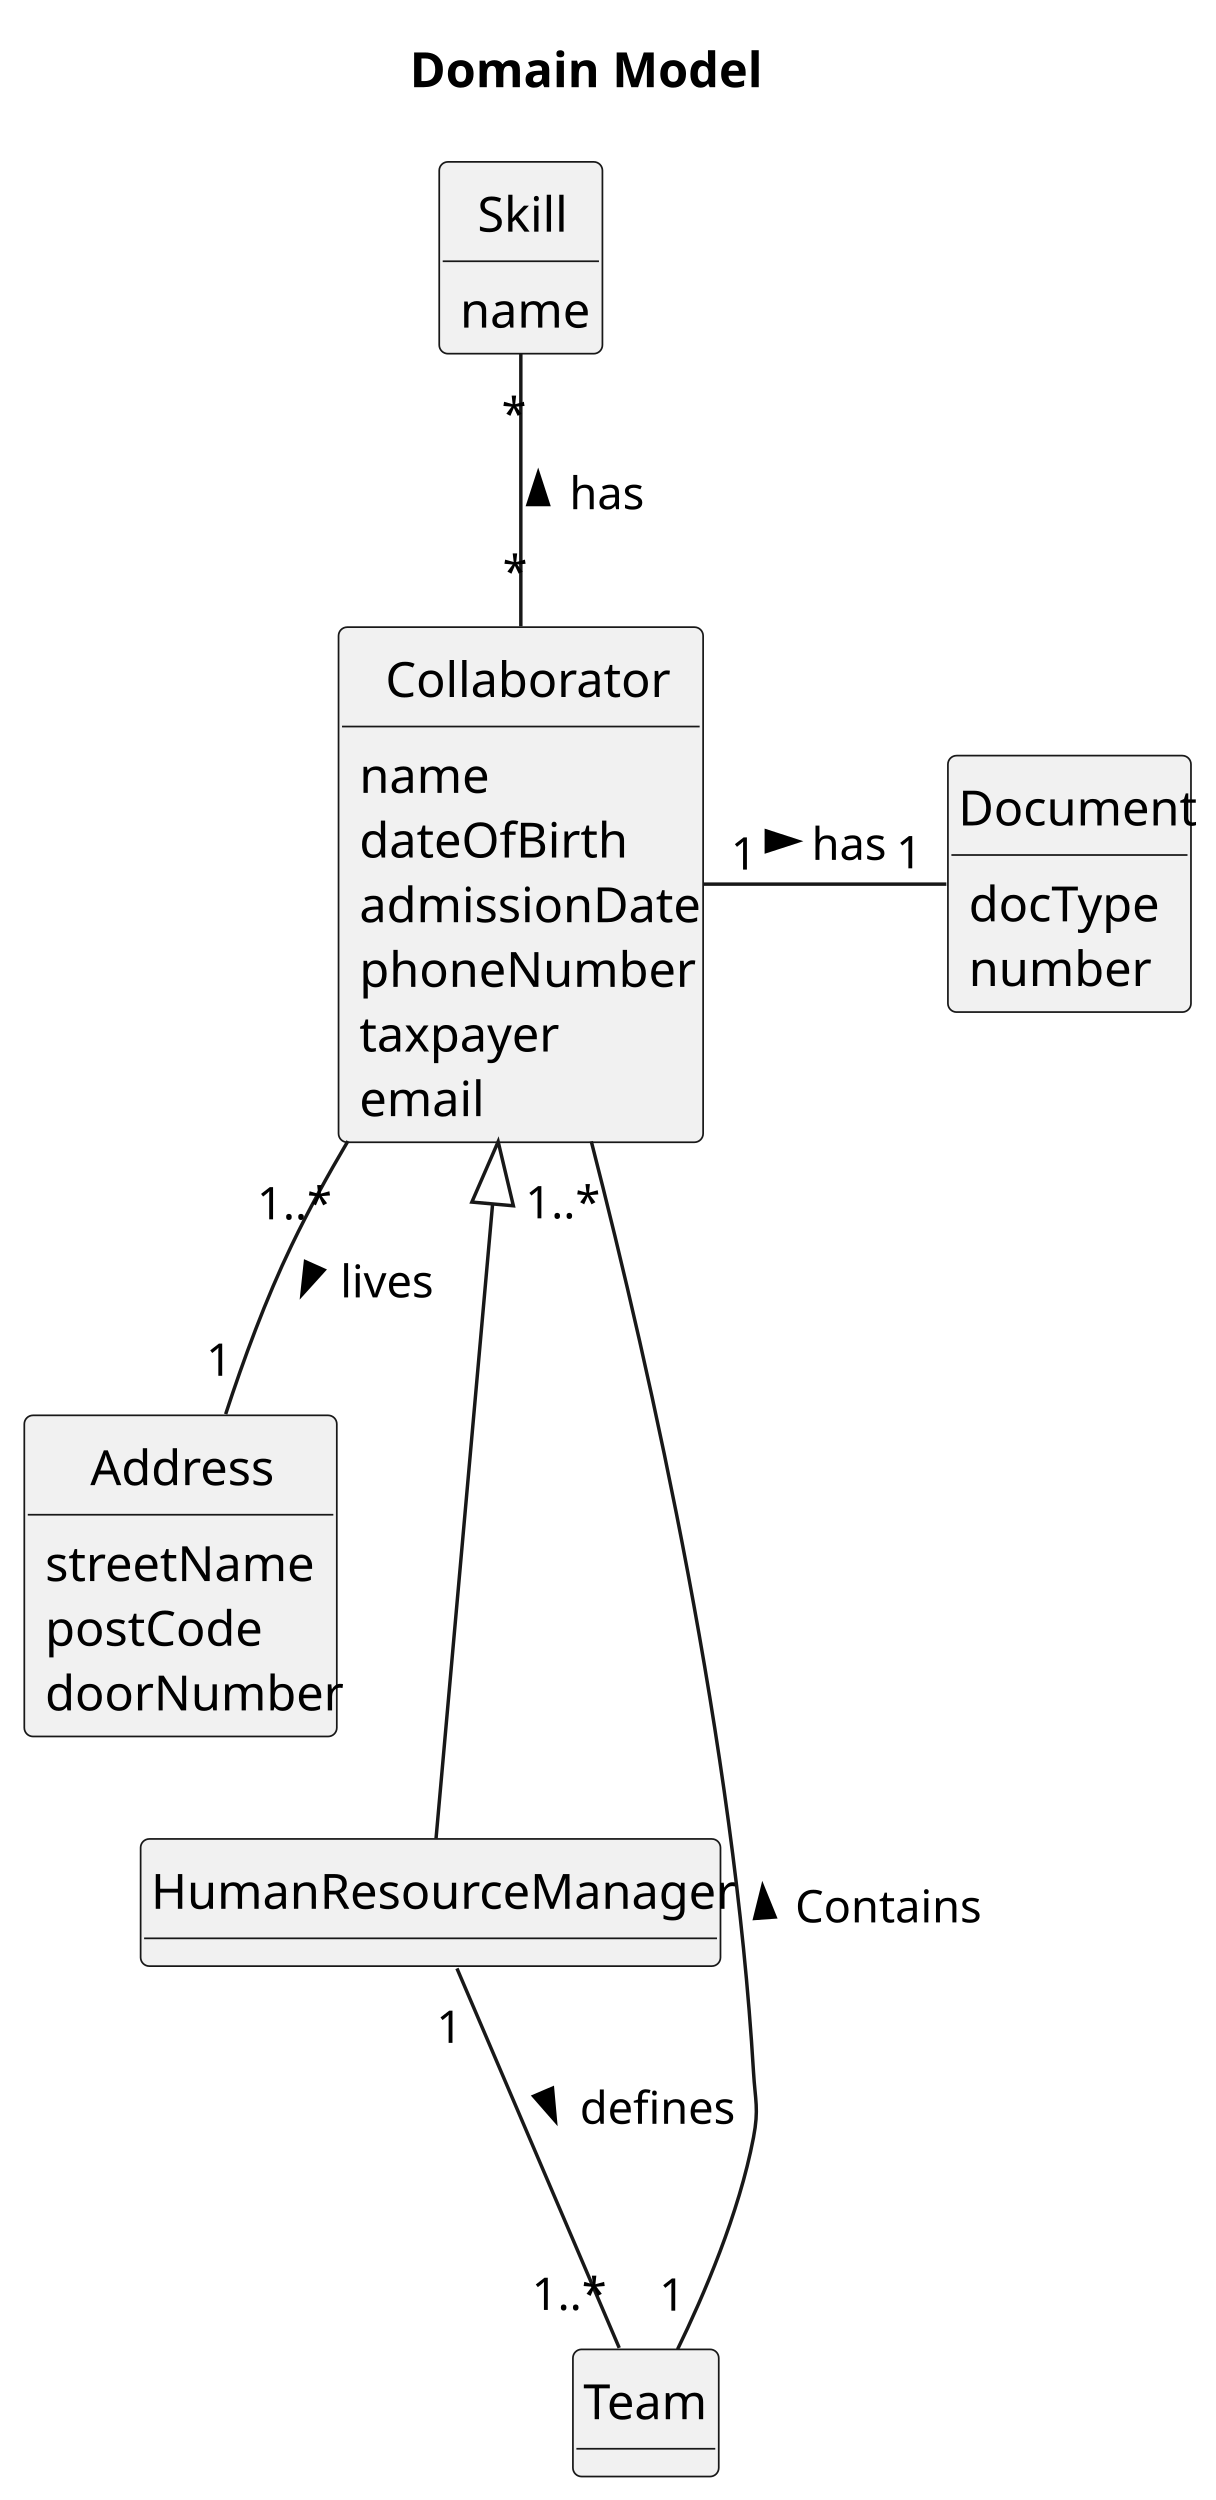
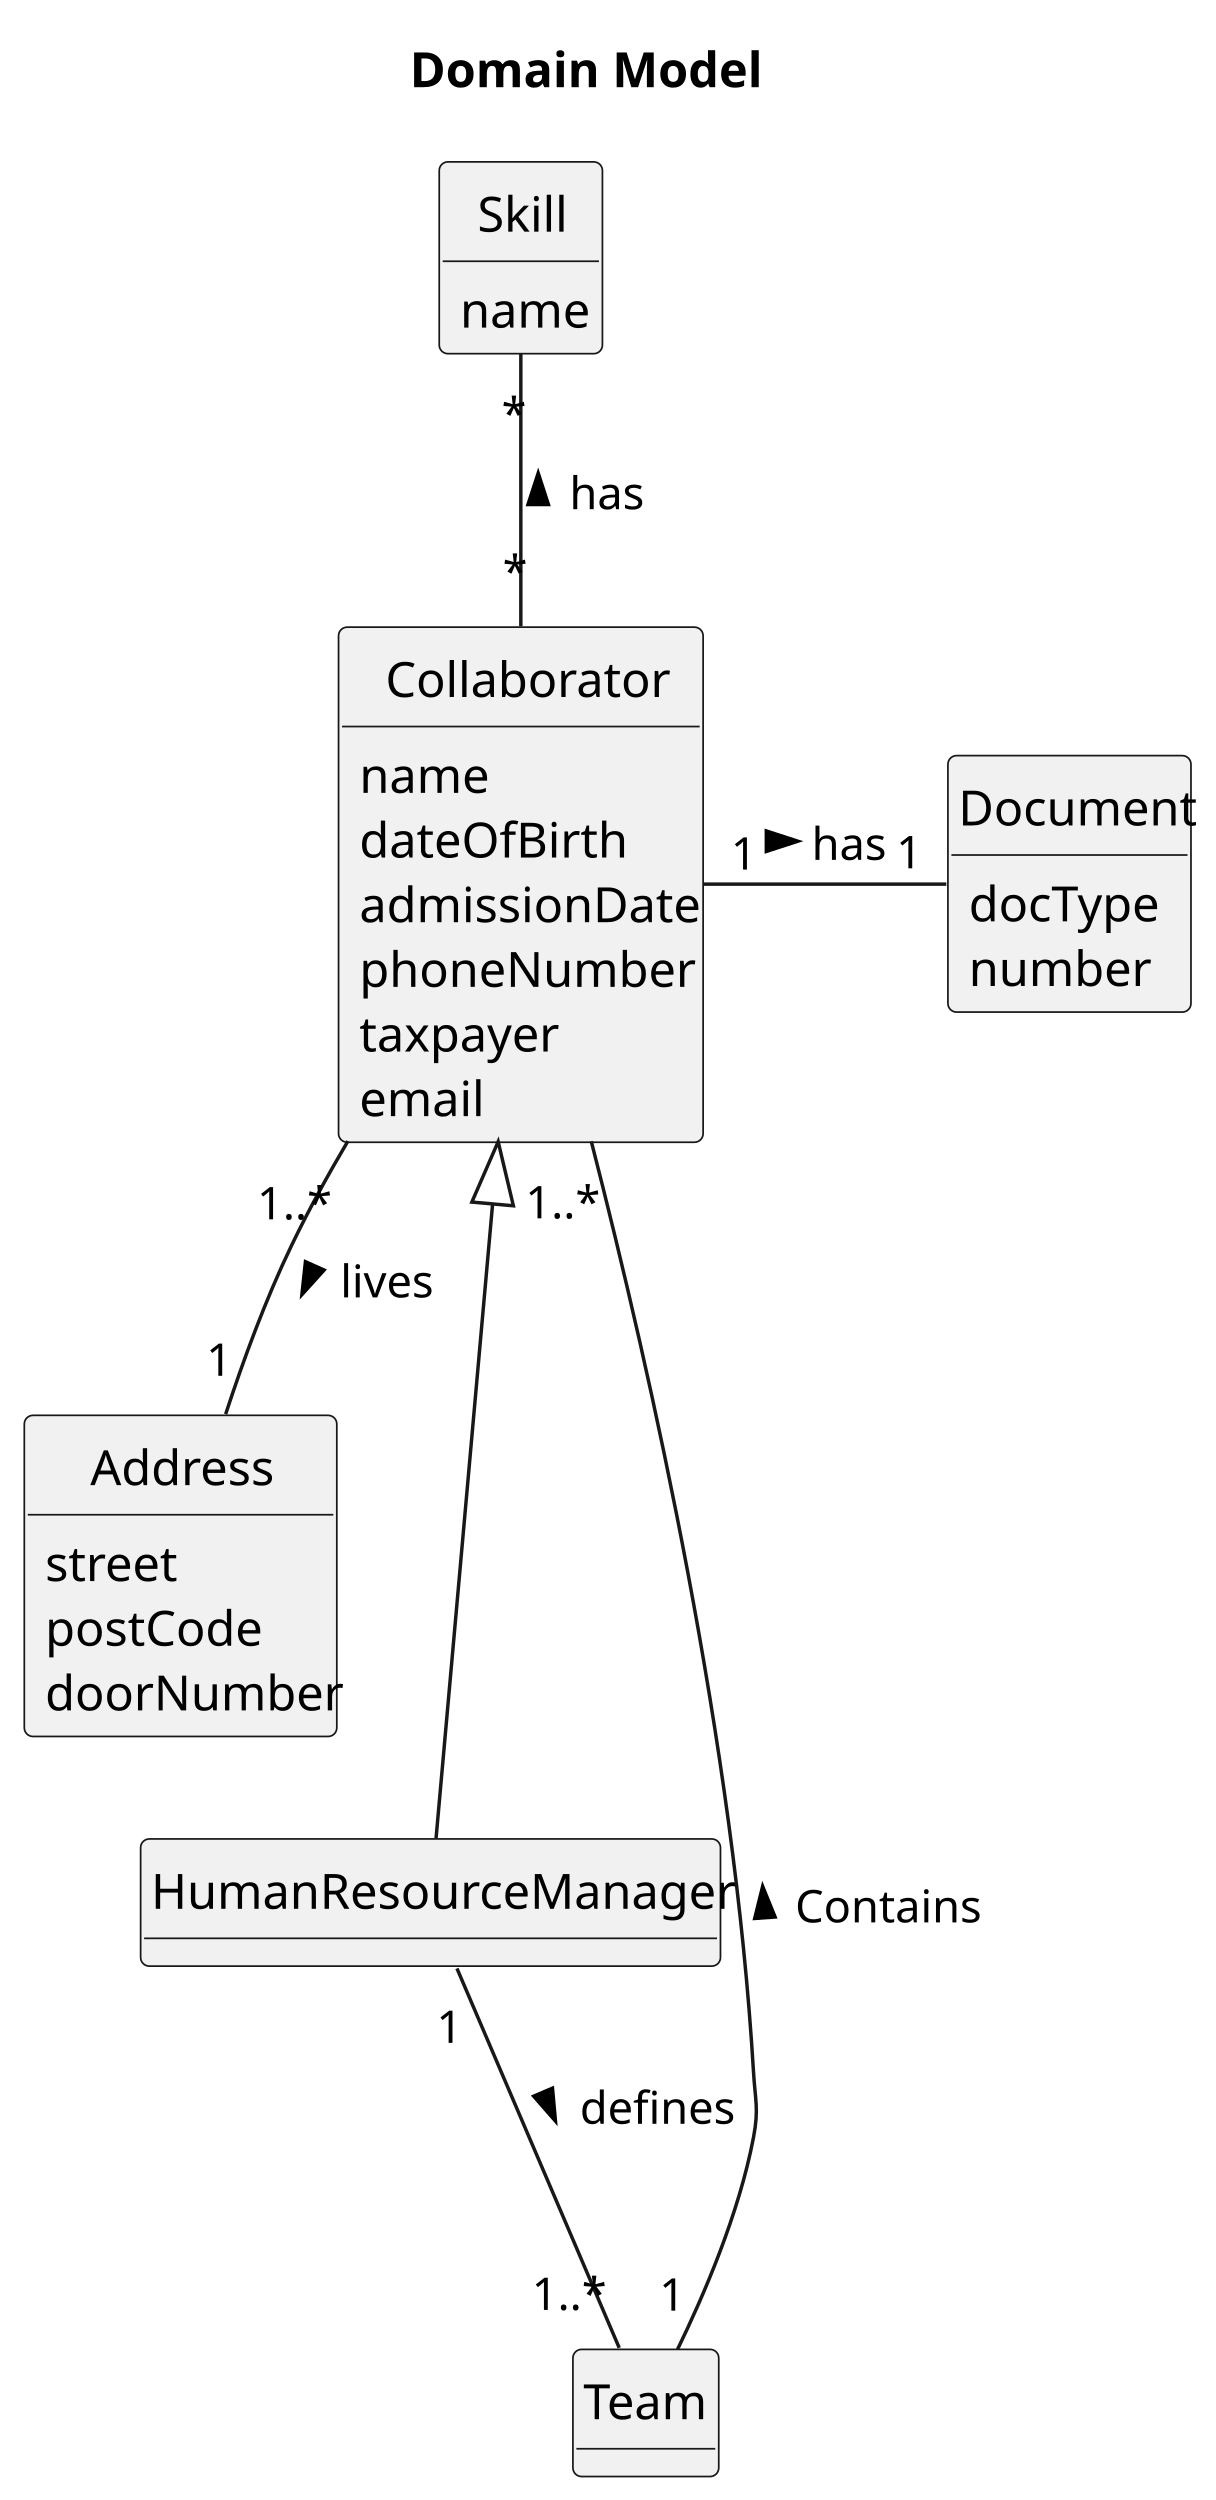
<svg xmlns="http://www.w3.org/2000/svg" contentStyleType="text/css" height="720px" preserveAspectRatio="none" style="width:350px;height:720px;background:#FFFFFF;" version="1.1" viewBox="0 0 350 720" width="350px" zoomAndPan="magnify">
  <defs />
  <g>
    <text fill="#000000" font-family="sans-serif" font-size="14" font-weight="bold" lengthAdjust="spacing" textLength="100" x="118" y="25.107">Domain Model</text>
    <g id="elem_Collaborator">
      <rect codeLine="10" fill="#F1F1F1" height="148.348" id="Collaborator" rx="2.5" ry="2.5" style="stroke:#181818;stroke-width:0.5;" width="105" x="97.5" y="180.621" />
      <text fill="#000000" font-family="sans-serif" font-size="14" lengthAdjust="spacing" textLength="78" x="111" y="200.728">Collaborator</text>
      <line style="stroke:#181818;stroke-width:0.5;" x1="98.5" x2="201.5" y1="209.242" y2="209.242" />
      <text fill="#000000" font-family="sans-serif" font-size="14" lengthAdjust="spacing" textLength="35" x="103.5" y="228.35">name</text>
      <text fill="#000000" font-family="sans-serif" font-size="14" lengthAdjust="spacing" textLength="72" x="103.5" y="246.971">dateOfBirth</text>
      <text fill="#000000" font-family="sans-serif" font-size="14" lengthAdjust="spacing" textLength="93" x="103.5" y="265.592">admissionDate</text>
      <text fill="#000000" font-family="sans-serif" font-size="14" lengthAdjust="spacing" textLength="89" x="103.5" y="284.213">phoneNumber</text>
      <text fill="#000000" font-family="sans-serif" font-size="14" lengthAdjust="spacing" textLength="54" x="103.5" y="302.834">taxpayer</text>
      <text fill="#000000" font-family="sans-serif" font-size="14" lengthAdjust="spacing" textLength="33" x="103.5" y="321.455">email</text>
    </g>
    <g id="elem_Document">
      <rect codeLine="19" fill="#F1F1F1" height="73.863" id="Document" rx="2.5" ry="2.5" style="stroke:#181818;stroke-width:0.5;" width="70" x="273" y="217.621" />
      <text fill="#000000" font-family="sans-serif" font-size="14" lengthAdjust="spacing" textLength="64" x="276" y="237.728">Document</text>
      <line style="stroke:#181818;stroke-width:0.5;" x1="274" x2="342" y1="246.242" y2="246.242" />
      <text fill="#000000" font-family="sans-serif" font-size="14" lengthAdjust="spacing" textLength="55" x="279" y="265.35">docType</text>
      <text fill="#000000" font-family="sans-serif" font-size="14" lengthAdjust="spacing" textLength="48" x="279" y="283.971">number</text>
    </g>
    <g id="elem_Address">
      <rect codeLine="24" fill="#F1F1F1" height="92.484" id="Address" rx="2.5" ry="2.5" style="stroke:#181818;stroke-width:0.5;" width="90" x="7" y="407.621" />
      <text fill="#000000" font-family="sans-serif" font-size="14" lengthAdjust="spacing" textLength="52" x="26" y="427.728">Address</text>
      <line style="stroke:#181818;stroke-width:0.5;" x1="8" x2="96" y1="436.242" y2="436.242" />
-       <text fill="#000000" font-family="sans-serif" font-size="14" lengthAdjust="spacing" textLength="72" x="13" y="455.35">streetName</text>
+       <text fill="#000000" font-family="sans-serif" font-size="14" lengthAdjust="spacing" textLength="72" x="13" y="455.35">street</text>
      <text fill="#000000" font-family="sans-serif" font-size="14" lengthAdjust="spacing" textLength="61" x="13" y="473.971">postCode</text>
      <text fill="#000000" font-family="sans-serif" font-size="14" lengthAdjust="spacing" textLength="78" x="13" y="492.592">doorNumber</text>
    </g>
    <g id="elem_HumanResourceManager">
      <rect codeLine="30" fill="#F1F1F1" height="36.621" id="HumanResourceManager" rx="2.5" ry="2.5" style="stroke:#181818;stroke-width:0.5;" width="167" x="40.5" y="529.621" />
      <text fill="#000000" font-family="sans-serif" font-size="14" lengthAdjust="spacing" textLength="161" x="43.5" y="549.729">HumanResourceManager</text>
      <line style="stroke:#181818;stroke-width:0.5;" x1="41.5" x2="206.5" y1="558.242" y2="558.242" />
    </g>
    <g id="elem_Team">
      <rect codeLine="33" fill="#F1F1F1" height="36.621" id="Team" rx="2.5" ry="2.5" style="stroke:#181818;stroke-width:0.5;" width="42" x="165" y="676.621" />
      <text fill="#000000" font-family="sans-serif" font-size="14" lengthAdjust="spacing" textLength="36" x="168" y="696.729">Team</text>
      <line style="stroke:#181818;stroke-width:0.5;" x1="166" x2="206" y1="705.242" y2="705.242" />
    </g>
    <g id="elem_Skill">
      <rect codeLine="36" fill="#F1F1F1" height="55.242" id="Skill" rx="2.5" ry="2.5" style="stroke:#181818;stroke-width:0.5;" width="47" x="126.5" y="46.621" />
      <text fill="#000000" font-family="sans-serif" font-size="14" lengthAdjust="spacing" textLength="25" x="137.5" y="66.728">Skill</text>
      <line style="stroke:#181818;stroke-width:0.5;" x1="127.5" x2="172.5" y1="75.242" y2="75.242" />
      <text fill="#000000" font-family="sans-serif" font-size="14" lengthAdjust="spacing" textLength="35" x="132.5" y="94.35">name</text>
    </g>
    <g id="link_Collaborator_Document">
      <path codeLine="40" d="M202.61,254.621 C225.59,254.621 251.94,254.621 272.54,254.621 " fill="none" id="Collaborator-Document" style="stroke:#181818;stroke-width:1.0;" />
      <polygon fill="#000000" points="229.75,242.267,220.705,239.328,220.705,245.206,229.75,242.267" style="stroke:#000000;stroke-width:1.0;" />
      <text fill="#000000" font-family="sans-serif" font-size="13" lengthAdjust="spacing" textLength="21" x="233.75" y="247.649">has</text>
      <text fill="#000000" font-family="sans-serif" font-size="13" lengthAdjust="spacing" textLength="7" x="210.5" y="250.45">1</text>
      <text fill="#000000" font-family="sans-serif" font-size="13" lengthAdjust="spacing" textLength="7" x="258.113" y="250.07">1</text>
    </g>
    <g id="link_Collaborator_Address">
      <path codeLine="42" d="M100.2,328.641 C94.36,338.511 88.79,348.671 84,358.621 C76.59,374.001 70.13,391.541 64.99,407.271 " fill="none" id="Collaborator-Address" style="stroke:#181818;stroke-width:1.0;" />
      <polygon fill="#000000" points="86.957,372.83,93.335,365.776,87.971,363.374,86.957,372.83" style="stroke:#000000;stroke-width:1.0;" />
      <text fill="#000000" font-family="sans-serif" font-size="13" lengthAdjust="spacing" textLength="25" x="98" y="373.649">lives</text>
      <text fill="#000000" font-family="sans-serif" font-size="13" lengthAdjust="spacing" textLength="20" x="74.033" y="351.176">1..*</text>
      <text fill="#000000" font-family="sans-serif" font-size="13" lengthAdjust="spacing" textLength="7" x="59.384" y="396.229">1</text>
    </g>
    <g id="link_Collaborator_HumanResourceManager">
      <path codeLine="45" d="M141.873,346.73 C135.893,413.85 129.04,490.611 125.58,529.451 " fill="none" id="Collaborator-backto-HumanResourceManager" style="stroke:#181818;stroke-width:1.0;" />
      <polygon fill="none" points="143.47,328.801,135.896,346.198,147.849,347.262,143.47,328.801" style="stroke:#181818;stroke-width:1.0;" />
    </g>
    <g id="link_HumanResourceManager_Team">
      <path codeLine="47" d="M131.6,566.901 C143.5,594.731 166.4,648.281 178.34,676.191 " fill="none" id="HumanResourceManager-Team" style="stroke:#181818;stroke-width:1.0;" />
      <polygon fill="#000000" points="159.966,610.864,159.112,601.392,153.707,603.703,159.966,610.864" style="stroke:#000000;stroke-width:1.0;" />
      <text fill="#000000" font-family="sans-serif" font-size="13" lengthAdjust="spacing" textLength="41" x="167" y="611.649">defines</text>
      <text fill="#000000" font-family="sans-serif" font-size="13" lengthAdjust="spacing" textLength="7" x="125.702" y="588.351">1</text>
      <text fill="#000000" font-family="sans-serif" font-size="13" lengthAdjust="spacing" textLength="20" x="153.152" y="665.26">1..*</text>
    </g>
    <g id="link_Collaborator_Team">
      <path codeLine="49" d="M170.29,328.721 C187.91,397.271 211.43,502.971 217,596.621 C217.5,605.051 218.58,607.321 217,615.621 C212.84,637.501 202.69,661.071 195.13,676.611 " fill="none" id="Collaborator-Team" style="stroke:#181818;stroke-width:1.0;" />
      <polygon fill="#000000" points="219.644,543.279,217.357,552.511,223.22,552.092,219.644,543.279" style="stroke:#000000;stroke-width:1.0;" />
      <text fill="#000000" font-family="sans-serif" font-size="13" lengthAdjust="spacing" textLength="51" x="229" y="553.649">Contains</text>
      <text fill="#000000" font-family="sans-serif" font-size="13" lengthAdjust="spacing" textLength="20" x="151.303" y="350.878">1..*</text>
      <text fill="#000000" font-family="sans-serif" font-size="13" lengthAdjust="spacing" textLength="7" x="189.854" y="665.47">1</text>
    </g>
    <g id="link_Skill_Collaborator">
      <path codeLine="51" d="M150,101.841 C150,122.661 150,152.591 150,180.381 " fill="none" id="Skill-Collaborator" style="stroke:#181818;stroke-width:1.0;" />
      <polygon fill="#000000" points="155,136.267,152.061,145.312,157.939,145.312,155,136.267" style="stroke:#000000;stroke-width:1.0;" />
      <text fill="#000000" font-family="sans-serif" font-size="13" lengthAdjust="spacing" textLength="21" x="164" y="146.649">has</text>
      <text fill="#000000" font-family="sans-serif" font-size="13" lengthAdjust="spacing" textLength="5" x="144.453" y="123.798">*</text>
      <text fill="#000000" font-family="sans-serif" font-size="13" lengthAdjust="spacing" textLength="5" x="144.754" y="169.262">*</text>
    </g>
  </g>
</svg>
